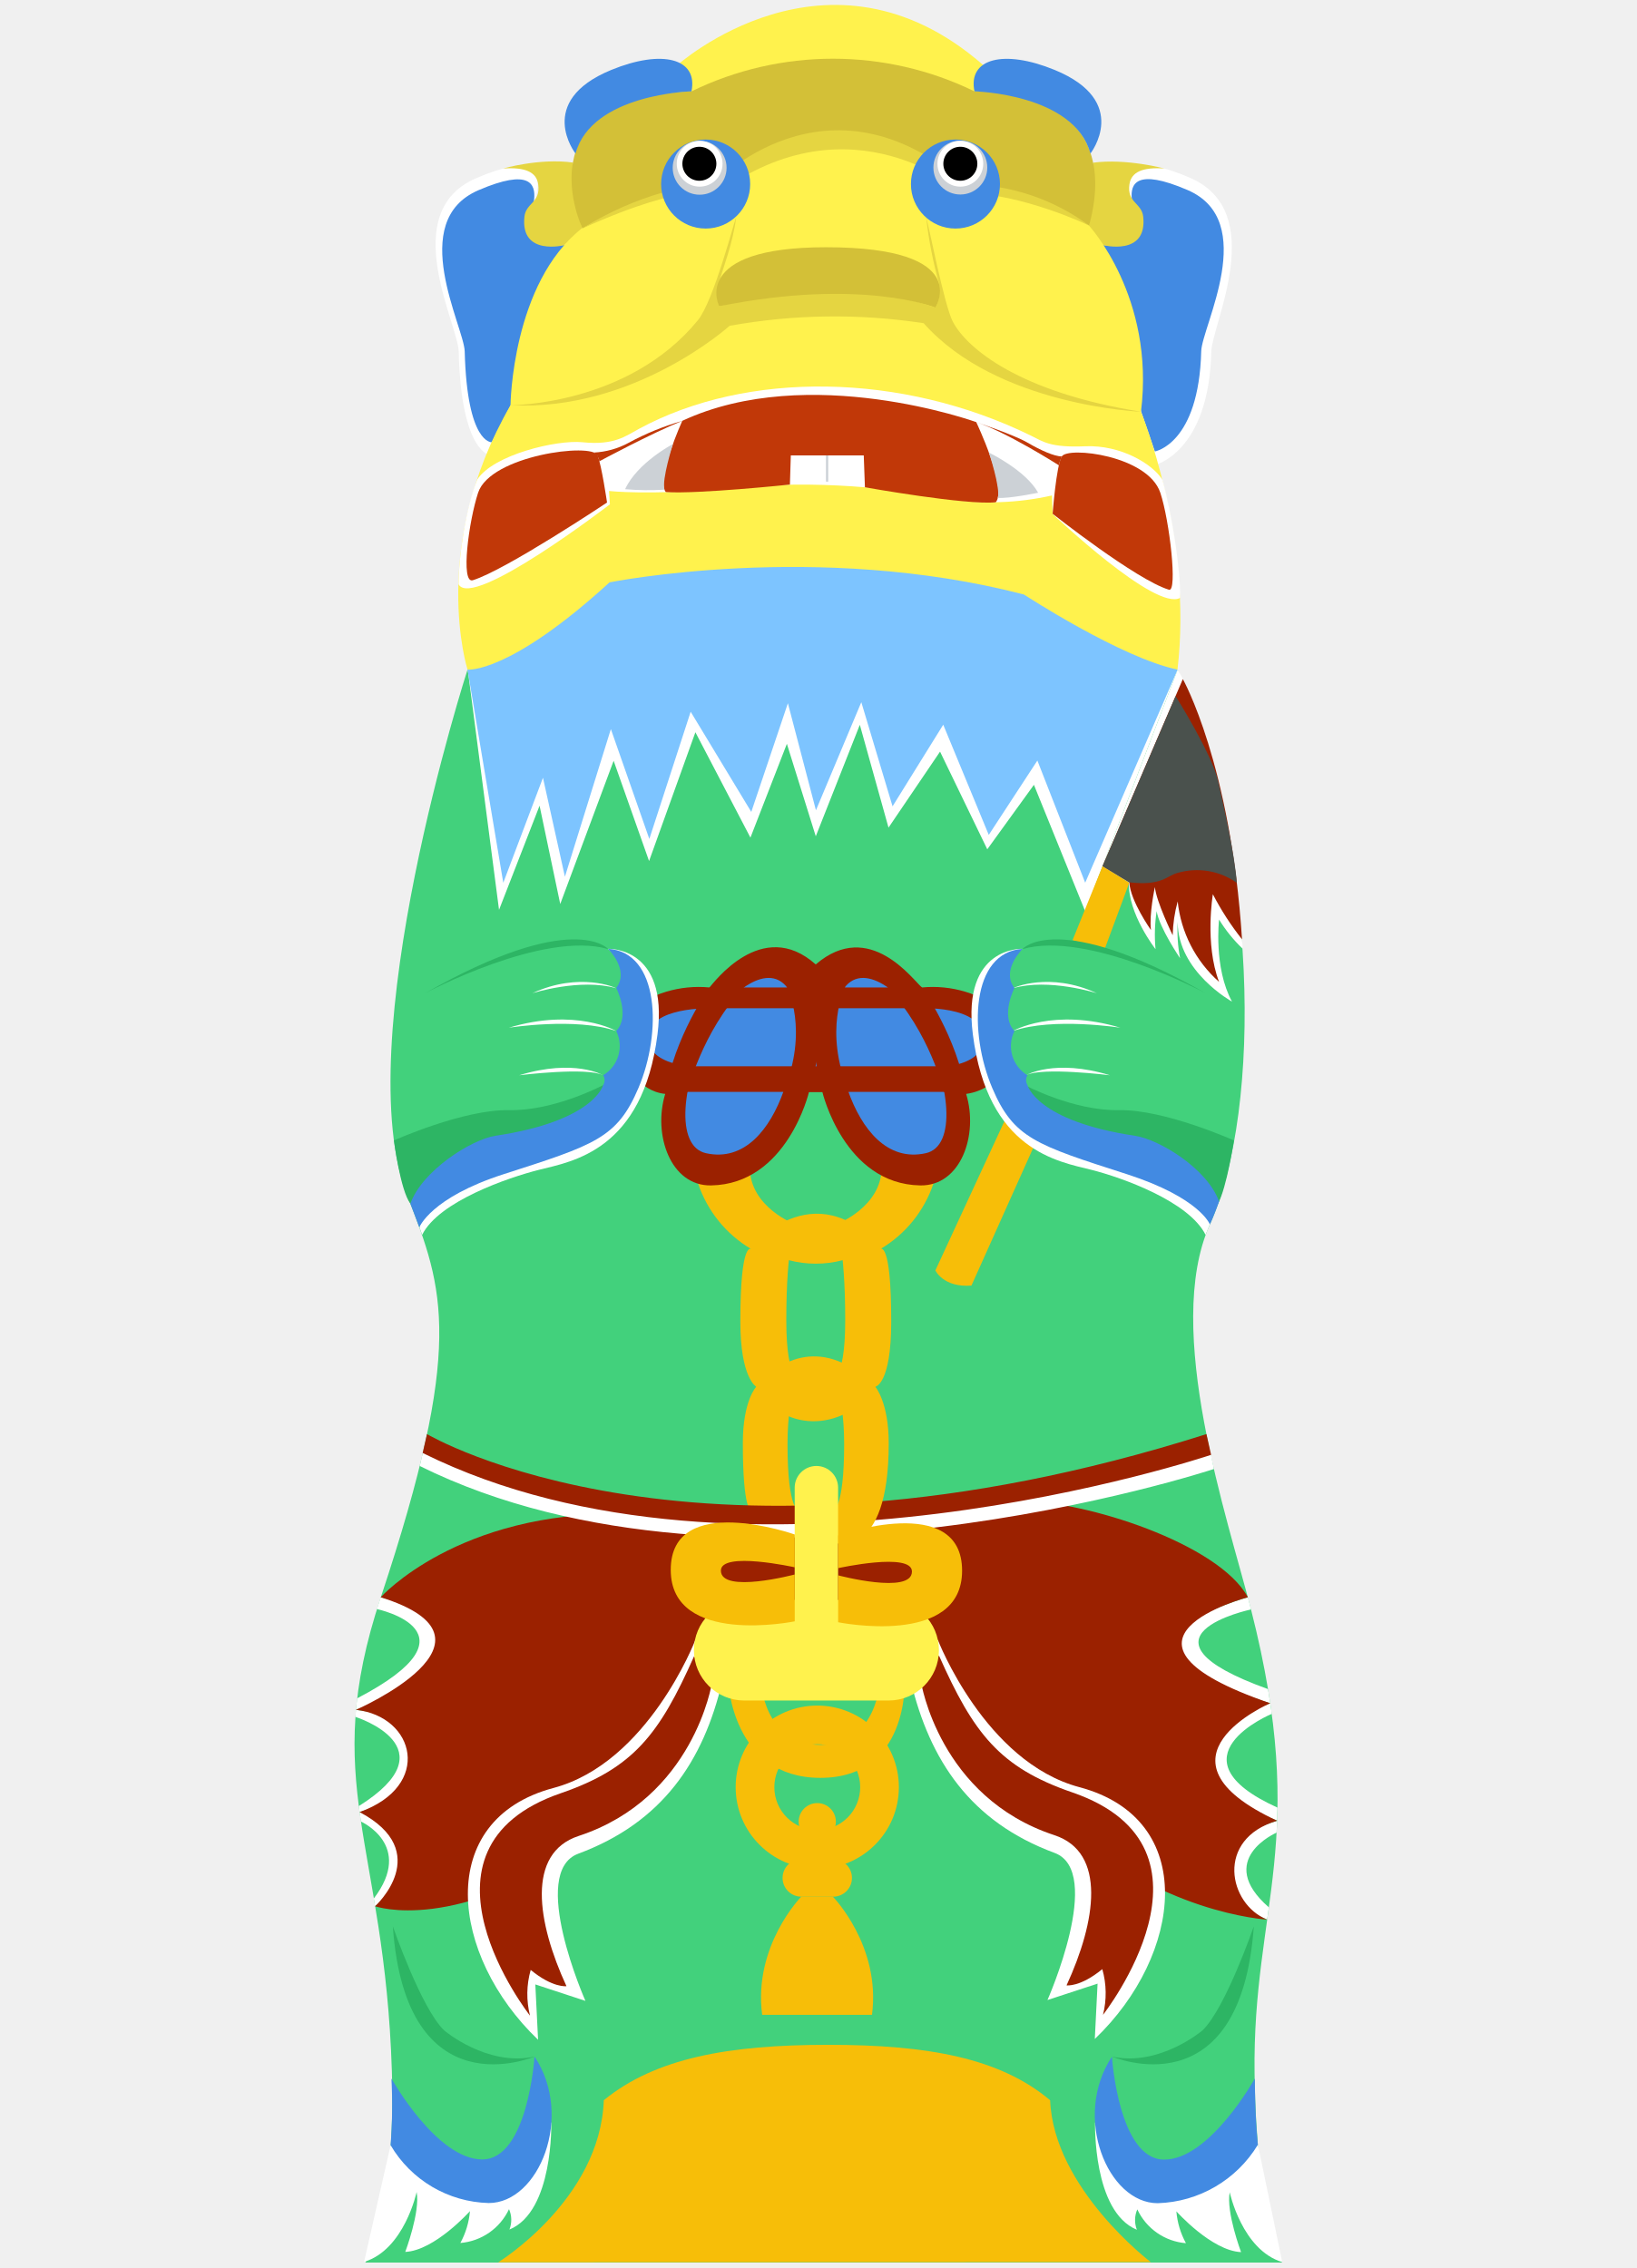
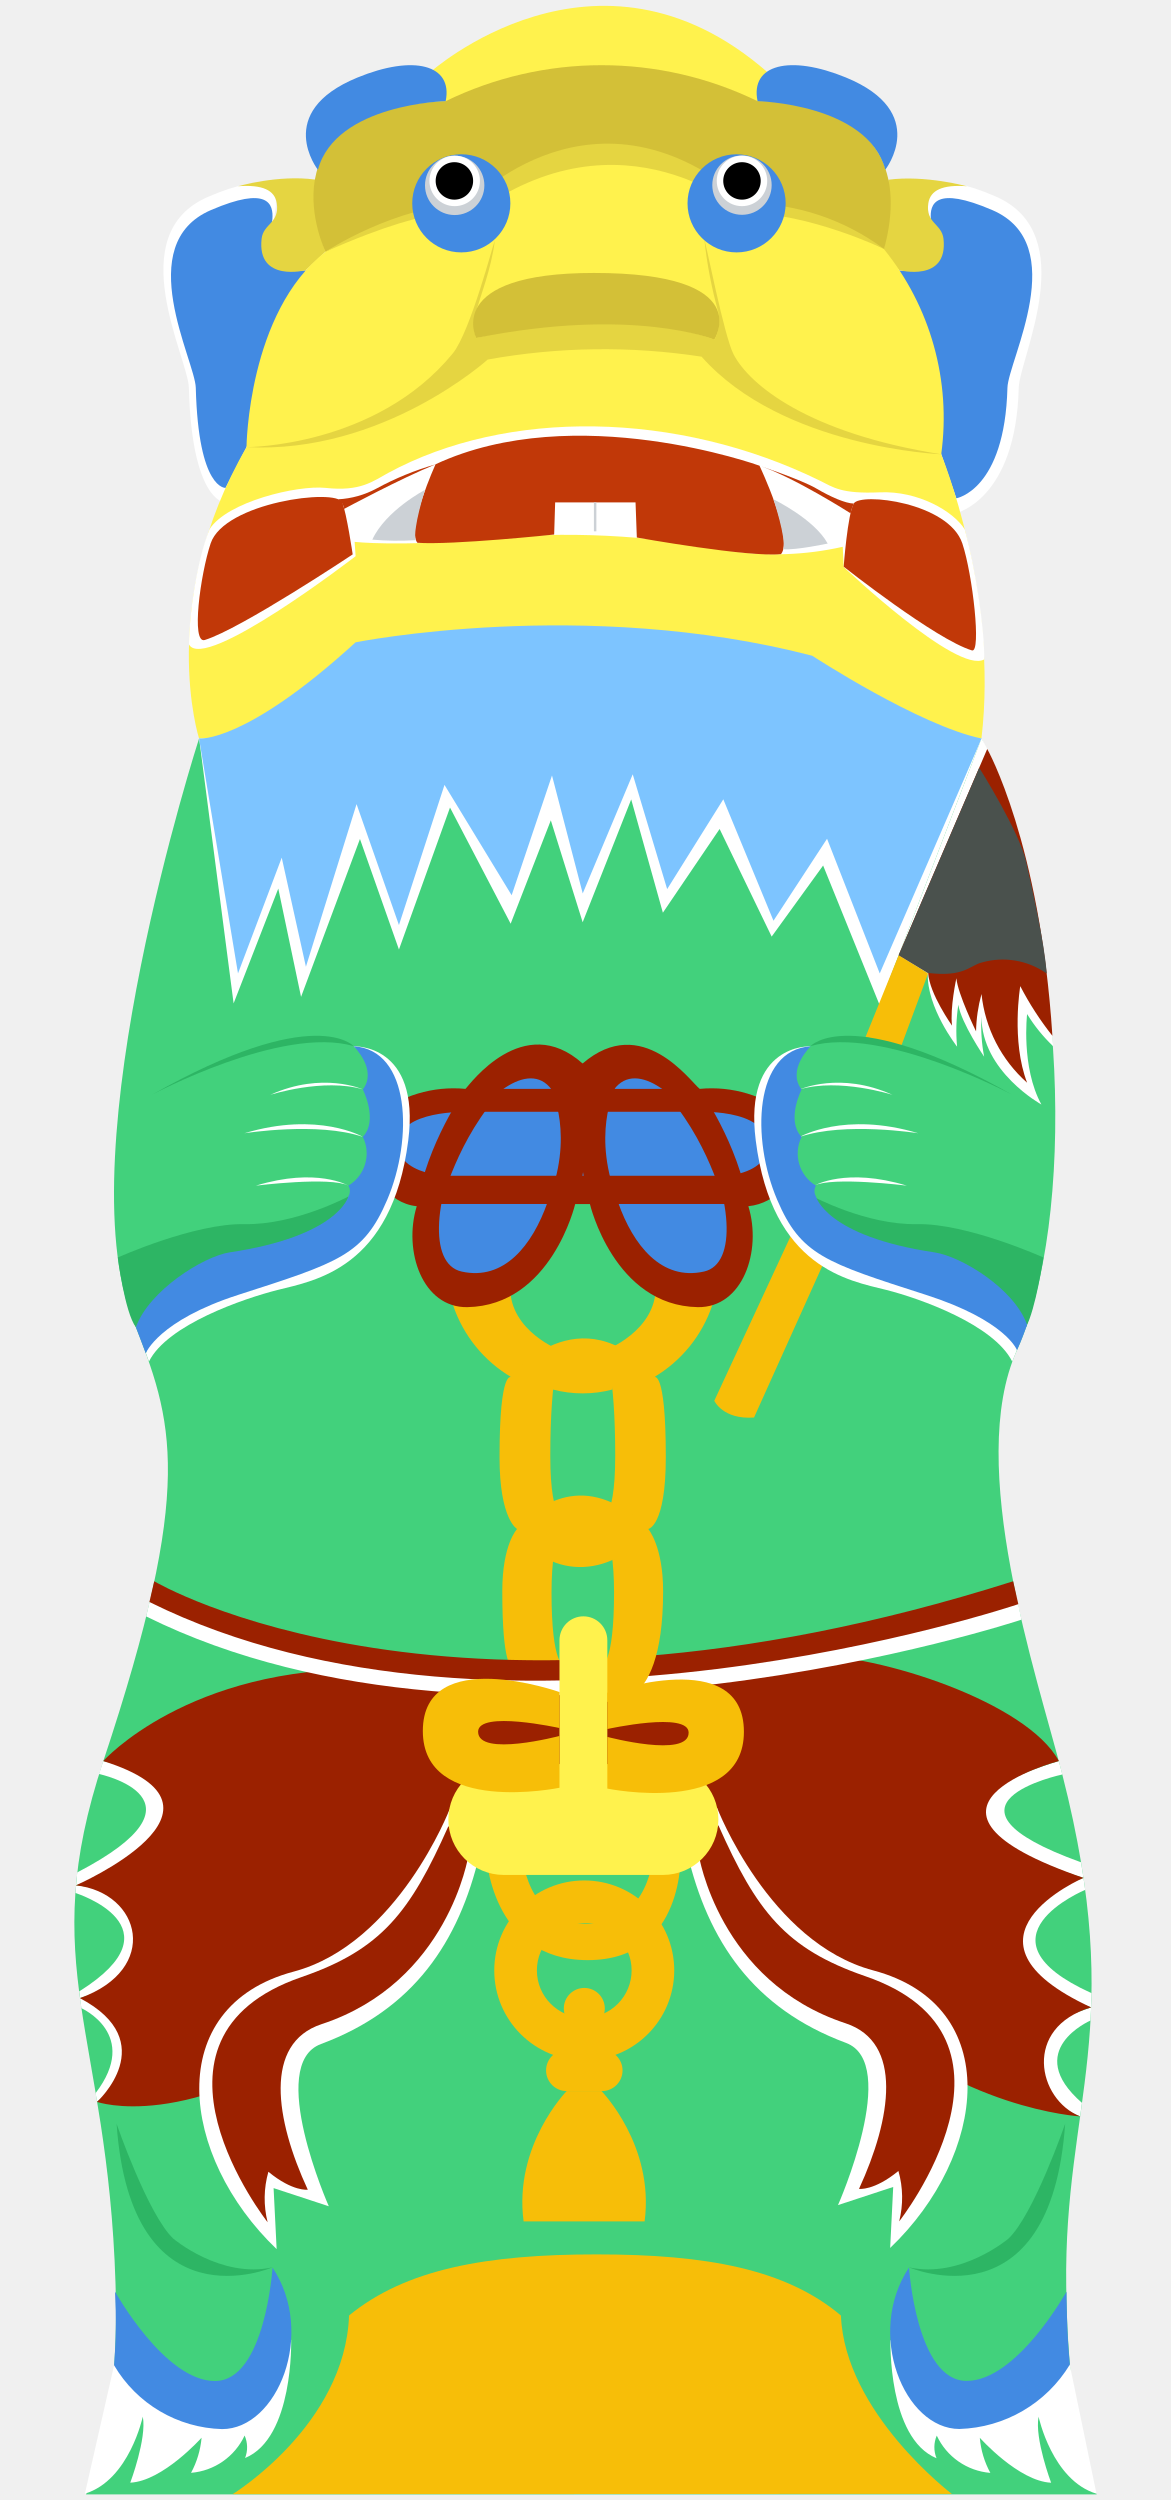
- <svg xmlns="http://www.w3.org/2000/svg" viewBox="0 0 308 427">
+ <svg xmlns="http://www.w3.org/2000/svg" viewBox="0 0 200 427">
  <defs>
    <style>.a{fill:#42d17c;}.b{fill:#fff;}.c{fill:#428ae2;}.d{fill:#e5d541;}.e{fill:#fff24d;}.f{fill:#d3c037;}.g{fill:#ccd1d6;}.h{fill:#7dc4ff;}.i{fill:#c13808;}.j{fill:#f7be08;}.k{fill:#9b2100;}.l{fill:#2db564;}.m{fill:#4a514d;}</style>
  </defs>
-   <path class="a" d="M88,126.07S65.33,196.41,76.68,225.2c6.94,17.61,10.72,28.21-5,75.52-11.65,35,.74,46.1,2.08,89.25.82,26.38-5,36-5,36H241.35s-4.85-8.44-5.21-35.58c-.41-31.44,10.38-44-.66-87.34-4.36-17.06-16.61-52.83-7.76-72.49,10-22.15,9-70.92-6.05-104.45Z" />
-   <path class="b" d="M92.34,85.74s-5.55-.34-6-19.58c-.13-5.11-11.63-26.2,3.3-32.62,10.72-4.61,11.78-1.17,11.54,1.74s-3.23,10.53,6.3,9.58L96.27,78.07Z" />
-   <path class="b" d="M217.22,87.6S227.55,85.4,228,66.16c.14-5.11,10.87-26.29-4.06-32.71-10.72-4.61-11.78-1.17-11.54,1.74s3.23,10.53-6.3,9.58l8.26,34.56Z" />
-   <path class="c" d="M92.56,83.26s-4.64.39-5.09-17.1c-.12-4.64-11-24.51,2.59-30.35,9.74-4.19,10.71-1.06,10.49,1.58S97.62,47,106.28,46.1L96.13,76.29Z" />
-   <path class="c" d="M217.37,85s8.28-1.39,8.73-18.88c.12-4.64,11-24.51-2.59-30.35-9.74-4.19-10.71-1.06-10.49,1.58S216,47,207.29,46.1l7.51,31.42Z" />
-   <path class="d" d="M94.68,31.73s6.91-2,13.14-1.13L109.62,43l-3.34,3.15s-8.39,2.16-7.57-5.36c.28-2.61,3.1-2.65,2.59-6.09C101,32.41,98.87,31.43,94.68,31.73Z" />
-   <path class="d" d="M219.21,31.73s-7.24-1.94-13.46-1.1L204.27,43l3.34,3.15s8.39,2.16,7.57-5.36c-.29-2.61-3.11-2.65-2.59-6.09C212.93,32.41,215,31.43,219.21,31.73Z" />
-   <path class="e" d="M88,126.07s-7.35-23,8.09-49.78c0,0,.25-23,13.49-33.34,0,0-9.73-24.19,17.76-30.57,0,0,28.47-25.66,57.69-.16,0,0,25.81,2.45,19.93,30.24,0,0,12.5,13.48,9.8,35.06,0,0,9.81,23.78,6.87,48.55Z" />
-   <path class="d" d="M96.13,76.29s22.13.06,35.23-16c3-3.65,6.95-19.06,7.19-19.31-.61,5-2.58,9.73-3.19,12.2-.72,2.93-.2,3.71,0,4.49,0,0,22.23-6.37,40.7.25a6.7,6.7,0,0,0,.66-4.66A77.34,77.34,0,0,1,174.34,41c.25.32,3.37,16.47,5,19.55C182,65.64,192,73.9,214.8,77.52c0,0-27.13-1.06-40.94-16.67a111.12,111.12,0,0,0-36.53.49S119.43,77.52,96.13,76.29Z" />
-   <path class="f" d="M135.36,57.66s-5.64-11.11,20.11-11.11c27.95,0,20.59,11.36,20.59,11.36S162.17,52.27,135.36,57.66Z" />
-   <path class="f" d="M109.62,43S98,18.55,130.15,17.2a60.8,60.8,0,0,1,53.27,0S212.17,15.86,205,42.46c0,0-12.72-7.14-23.3-7.81-16.38-11.72-30.36-11.77-47.44,0C123.41,35.16,109.62,43,109.62,43Z" />
-   <path class="d" d="M109.62,43s11.89-7.9,24.64-8.3c0,0,21.33-22.88,47.44,0A39.57,39.57,0,0,1,205,42.46s-12.75-6.13-23.66-6.13c0,0-21-18.68-46.5.29C134.84,36.62,130.22,33.75,109.62,43Z" />
-   <circle class="c" cx="132.82" cy="34.65" r="8.38" />
-   <circle class="c" cx="179.84" cy="34.65" r="8.38" />
-   <circle class="g" cx="131.69" cy="31.59" r="5.07" />
-   <circle class="g" cx="180.76" cy="31.55" r="5.07" />
-   <circle class="b" cx="131.69" cy="30.83" r="4.31" />
-   <circle class="b" cx="180.76" cy="30.83" r="4.31" />
-   <circle cx="131.64" cy="30.83" r="3.2" />
-   <circle cx="180.76" cy="30.83" r="3.2" />
-   <path class="c" d="M183.42,17.2s18.76.43,21.82,11.71c0,0,7.71-9.82-6.74-15.75C188.94,9.24,182.13,11,183.42,17.2Z" />
-   <path class="c" d="M130.15,17.2s-18.76.43-21.82,11.71c0,0-7.71-9.82,6.74-15.75C124.63,9.24,131.44,11,130.15,17.2Z" />
-   <polygon class="b" points="88.04 126.07 93.93 171.3 101.56 151.69 105.45 170.2 115.5 143.23 122.17 162.11 130.89 137.86 141.25 157.7 148.11 140.04 153.55 157.45 161.84 136.46 167.24 155.82 176.94 141.51 185.83 159.9 194.61 147.76 204.27 171.59 221.67 126.07 88.04 126.07" />
-   <path class="h" d="M88,126.07s7.77.9,26.73-16.43c0,0,39.06-7.85,78,2.29,0,0,18.26,11.93,28.93,14.14l-17.4,40.12-9-23-9.15,14-8.57-20.75L168,151.81l-5.88-19.61-8.54,20.35L148.3,132.4l-6.89,20.46L130,134l-7.78,23.95-7.24-20.68-8.65,27.79-4.13-18.63-7.47,19.77Z" />
-   <path class="b" d="M120.33,80.71c20.26-10.95,49.36-10.63,73.72,1.31,2.33,1.14,3.61,2.28,10.22,2s12.65,3.27,14.54,6.33c1.82,6.58,3.41,16.94,3.32,22.21-4.63,2.62-24-15.79-24-15.79L198,93.28a51.87,51.87,0,0,1-19.62.64,143.45,143.45,0,0,0-41.6-2c-14.37,1.39-22.15.52-22.15.52l.17,2.51S88.9,114.87,86.31,110c0-5.26,1.41-14.55,3.5-19.68,3-4.71,15-7.55,19.81-7.06C115.64,83.88,117.74,82.1,120.33,80.71Z" />
-   <path class="i" d="M112.48,85.74c-1-2.46-20.14,0-22.48,7-1.75,5.29-3.37,17.24-1,16.5,6.15-1.89,25.26-14.63,25.26-14.63S113.24,87.61,112.48,85.74Z" />
-   <path class="i" d="M199.85,85.94c1.15-1.93,16.21-.2,18.55,6.83,1.76,5.29,3.27,18.75,1.63,18.26-6.15-1.85-21.9-14.3-21.9-14.3S198.81,87.68,199.85,85.94Z" />
-   <path class="i" d="M125.32,92.64c6,.41,23.36-1.41,23.36-1.41l.17-5.49h13.73l.22,6s19.15,3.42,24.63,2.82c2.21-2.71-3.68-15.09-3.68-15.09s-31.47-11.36-55.33-.24C128.42,79.24,123.41,90.28,125.32,92.64Z" />
-   <path class="g" d="M187.81,93.74c.54-1.88-1.68-8.54-1.68-8.54s7,3.38,9.27,7.57C195.4,92.77,190,93.89,187.81,93.74Z" />
-   <path class="g" d="M125.07,92.19c-.54-1.87,1.59-8.59,1.59-8.59s-6.71,3.51-9,8.5A48.64,48.64,0,0,0,125.07,92.19Z" />
-   <rect class="g" x="155.47" y="85.74" width="0.42" height="4.94" />
-   <path class="i" d="M183.75,79.48s7.15,2.39,9.66,3.86,5,2.56,6.44,2.6a8.24,8.24,0,0,0-.55,1.66S189.61,81.41,183.75,79.48Z" />
-   <path class="i" d="M128.42,79.24a49.94,49.94,0,0,0-10.1,4.13,15.22,15.22,0,0,1-6.51,1.83,2.39,2.39,0,0,1,1,1.65S122.49,81.63,128.42,79.24Z" />
-   <path class="b" d="M234.88,300.72l.6,2.29s-24.26,5.13,3.19,15l.42,2.67S203.4,310.14,234.88,300.72Z" />
-   <path class="b" d="M239.09,320.67l.29,2s-19.8,8.2,1.07,17.65l-.06,2.43S209.69,332.12,239.09,320.67Z" />
-   <path class="b" d="M240.39,342.79l-.11,2.24s-11.75,5.1-1.45,14.07l-.32,2.31S214.31,351.47,240.39,342.79Z" />
-   <path class="b" d="M71.66,300.72l-.72,2.22s20.32,4.29-3.72,16.81L67,321.91S106,309.14,71.66,300.72Z" />
-   <path class="b" d="M67,321.91l-.1,1.33s18.28,5.74.63,16.8l.16,1.12S110.84,328.14,67,321.91Z" />
-   <path class="b" d="M67.68,341.16l.25,1.78s10.08,4.47,2.43,14.49l.24,1.46S88.17,346.38,67.68,341.16Z" />
-   <path class="j" d="M131.41,222.85a22.66,22.66,0,0,0,10,12.32s-2.06-1.8-2.06,13.65c0,10.67,3,12.26,3,12.26s-2.53,2.58-2.53,10.63c0,12.75,1.57,12.75,1.57,12.75h9s-2.16,0-2.16-12.51c0-10.91,2.63-12.5,2.63-12.5S148,260.92,148,248.58c0-14.14,1.72-18.05,1.72-18.05s-8.58-3.2-8.58-10.72Z" />
-   <path class="k" d="M71.66,300.72s14.5-16.26,45.85-15.7c9.73.17,63.37-2.28,74.61-2.4,12-.13,37.34,8,42.76,18.1,0,0-30.62,8,4.21,19.95,0,0-24.09,10.35,1.3,22.12-11.7,3.46-9.16,15.71-1.88,18.62,0,0-20.93-1.19-38.74-18.68-16.12-15.82-26.4-31.33-44.59-31.33-33.3,0-25.86,22.18-43.78,34.87-25.52,18.09-40.8,12.62-40.8,12.62s11.26-10.22-2.92-17.73c13.77-4.92,10.48-18-.69-19.25C67,321.91,97.2,308.73,71.66,300.72Z" />
-   <path class="b" d="M79.83,272.48s52.08,30.46,147.83.09l.83,4S139.48,306,79,276Z" />
-   <path class="k" d="M80.37,270s51,30.37,146.71,0l.88,3.9S140,303.58,79.55,273.55Z" />
-   <path class="j" d="M175.69,222.85a22.66,22.66,0,0,1-10,12.32s2.06-1.8,2.06,13.65c0,11.85-3,12.26-3,12.26s2.53,2.9,2.53,10.63C167.3,294,157,290.45,157,290.45l-.28-6s2.17,0,2.17-12.51c0-10.91-2.64-12.5-2.64-12.5s2.84,1.47,2.84-10.87c0-14.14-1.72-18.05-1.72-18.05s8.58-3.2,8.58-10.72Z" />
-   <path class="j" d="M149.69,230.53a10.94,10.94,0,0,0,7.72,0s1.89,2.1,1.24,6.72a19.87,19.87,0,0,1-10.2,0S147,231.66,149.69,230.53Z" />
-   <path class="j" d="M142.33,261.08c4.3-5.09,12.63-9.78,22.44,0C159.65,269,147.76,270.46,142.33,261.08Z" />
-   <path class="j" d="M141.11,235s12-14.67,24.88.1Z" />
-   <path class="k" d="M189.31,200.93l-.37-10.38a21.24,21.24,0,0,0-15.4-4.64c-1.56-1.19-9.83-13.1-20-4.33-10.13-9.06-19.35,3.66-20,4.33a21.24,21.24,0,0,0-15.4,4.64l-.37,9.4s2.21,5.48,7.44,6c-2.35,7.68,1,17.37,8.64,17.23,14.34-.25,18.42-17.59,18.42-17.59h2.52s4.09,17.34,18.42,17.59c7.66.14,11-9.55,8.64-17.23A10.13,10.13,0,0,0,189.31,200.93Z" />
-   <path class="c" d="M158.51,186.61c-3.55,6,1.23,33.75,15.76,30.5,5.8-1.29,4.76-13.12-1-24.15C170.31,187.36,162.25,180.27,158.51,186.61Z" />
-   <path class="c" d="M148.63,186.61c3.55,6-1.23,33.75-15.76,30.5-5.8-1.29-4.76-13.12,1-24.15C136.82,187.36,144.88,180.27,148.63,186.61Z" />
-   <path class="c" d="M133.9,189.85h38.63s12.55-.85,12.55,5.72-12.78,5.36-12.78,5.36l-38.74.09S122,201.39,122,195.4,133.9,189.85,133.9,189.85Z" />
-   <path class="j" d="M189.64,209.83l-13.58,29.35s1.48,3.26,6.79,2.86L195,214.94Z" />
-   <polygon class="j" points="207.53 163.06 201.88 177.01 207.9 178.75 212.56 166.19 207.53 163.06" />
-   <path class="l" d="M80,187s22.23-11.89,34.49-8.31C114.44,178.64,107.9,171.1,80,187Z" />
-   <path class="l" d="M226.94,187s-22.23-11.89-34.49-8.31C192.45,178.64,199,171.1,226.94,187Z" />
-   <path class="b" d="M100.18,187s9.07-2.9,15.81-.94C116,186,109.13,182.87,100.18,187Z" />
-   <path class="b" d="M95.77,193.49s12.62-2,20.22.62C116,194.11,108.39,189.69,95.77,193.49Z" />
-   <path class="b" d="M97.73,202.44s12.75-1.59,15.81,0C113.54,202.44,108.15,199.25,97.73,202.44Z" />
-   <path class="b" d="M206.46,187s-9.07-2.9-15.81-.94C190.65,186,197.52,182.87,206.46,187Z" />
-   <path class="b" d="M210.88,193.49s-12.63-2-20.23.62C190.65,194.11,198.25,189.69,210.88,193.49Z" />
-   <path class="b" d="M208.92,202.44s-12.75-1.59-15.82,0C193.1,202.44,198.5,199.25,208.92,202.44Z" />
-   <path class="l" d="M74.15,214.71s1.19,9.39,3.09,11.9c0,0,4.67-10.07,20-13.34s16.34-9,16.34-9-9.15,4.9-17.77,4.74S74.15,214.71,74.15,214.71Z" />
-   <path class="l" d="M232.25,214.71s-1.34,8.91-3,11.9c0,0-4.77-10.07-20.06-13.34s-16.34-9-16.34-9,9.15,4.9,17.77,4.74S232.25,214.71,232.25,214.71Z" />
-   <path class="b" d="M114.44,178.64s11.42-.52,9.32,16.08c-2.78,21.9-16,23.94-22.3,25.52-5.75,1.45-18.89,5.94-22,12.25l-.51-1.42c-.14-.36,3.64-7.94,3.64-7.94l20.56-7,7.73-5.27,5.14-6.05,3.07-5.6V192l-.74-6v-4Z" />
-   <path class="b" d="M192.43,178.64s-11.42-.52-9.32,16.08c2.78,21.9,16,23.94,22.3,25.52,5.75,1.45,18.37,5.94,21.51,12.25,0,0,.7-1.71.84-2.07s-3.45-7.29-3.45-7.29l-20.56-7L196,210.9l-5.14-6.05-3.07-5.6V192l.74-6v-4Z" />
-   <path class="c" d="M77.24,226.61l1.69,4.46s2.12-5.58,15.86-10c17.16-5.52,21.36-6.78,25.38-16.23,4.43-10.42,4-25.58-5.73-26.21,0,0,4.13,4,1.55,7.37,0,0,2.7,5.28,0,8.1a6.41,6.41,0,0,1-2.45,8.33,1.81,1.81,0,0,1,0,1.84s-1.63,6.78-20.27,9.56C88.74,214.52,79.46,220.38,77.24,226.61Z" />
-   <path class="c" d="M229.46,226.21s-1.05,2.92-1.73,4.32c0,0-1.85-5-15.58-9.45-17.17-5.52-21.36-6.78-25.38-16.23-4.44-10.42-4.05-25.58,5.72-26.21,0,0-4.13,4-1.55,7.37,0,0-2.7,5.28,0,8.1a6.41,6.41,0,0,0,2.45,8.33,1.81,1.81,0,0,0,0,1.84s1.63,6.78,20.27,9.56C218.19,214.52,227.24,220,229.46,226.21Z" />
-   <path class="b" d="M207.53,163.06l14.14-37s9.77,15.4,12.24,52.57a27.25,27.25,0,0,1-4.45-5.5s-1.06,9.07,2.44,15.45c0,0-10.23-5.64-10.23-15a27.88,27.88,0,0,0,.45,6.83s-3.92-5.76-4.41-8.87a29.31,29.31,0,0,0-.21,7.16s-5.24-6.69-5-12.57Z" />
-   <path class="k" d="M207.53,163.06l15.11-35.21s9,15.92,11.14,49a52.46,52.46,0,0,1-5.49-8.49s-1.58,9.33,1.17,16.5a23.5,23.5,0,0,1-7.79-15.15,25.94,25.94,0,0,0-.94,6.37s-3.11-6.37-3.35-9.07c0,0-1.12,5.09-.74,8.09,0,0-3.88-5.45-4.08-9Z" />
-   <rect class="k" x="133.56" y="185.91" width="39.89" height="3.91" />
-   <rect class="k" x="127.6" y="200.75" width="51.41" height="4.82" />
-   <path class="k" d="M133.56,185.91s-6.7,9.3-8.33,20l4.17-.36s2.71-11.3,10.63-19.65Z" />
-   <path class="k" d="M173.5,185.91s6.7,9.3,8.34,20l-4.17-.36S175,194.26,167,185.91Z" />
-   <path class="k" d="M148.15,185.91s4.18,8-.71,19.65h4.85s3.51-9,1.26-24Z" />
-   <path class="k" d="M159.07,185.91s-4.18,8,.71,19.65h-4.85s-3.51-9-1.26-24Z" />
-   <path class="l" d="M73.94,362.67s5.36,15.53,9.69,19.62c0,0,8.09,6.86,17,4.9C100.58,387.19,76.4,397.65,73.94,362.67Z" />
-   <path class="l" d="M236,362.67s-5.36,15.53-9.69,19.62c0,0-8.09,6.86-17,4.9C209.32,387.19,233.5,397.65,236,362.67Z" />
-   <path class="m" d="M207.53,163.06l13.75-32s6.87,10.94,8,16,3.1,13.63,3.52,19.15a13,13,0,0,0-11.14-1.87c-2,.51-3,2.51-9.11,1.77Z" />
-   <path class="b" d="M206.12,399.61s-.47,16.76,7.87,20.19a5,5,0,0,1,.08-3.84,11.07,11.07,0,0,0,9.15,6.37,15.25,15.25,0,0,1-1.8-6s6.62,7.43,12.18,7.68c0,0-2.85-7.57-2.14-11.28,0,0,2.31,10.87,9.89,13.16l-4.59-22.13-17.87,5.95Z" />
-   <path class="b" d="M103.76,399.57s.47,16.76-7.87,20.19a5,5,0,0,0-.08-3.84,11.11,11.11,0,0,1-9.16,6.37,15.36,15.36,0,0,0,1.81-6s-6.63,7.43-12.18,7.68c0,0,2.85-7.57,2.14-11.28,0,0-2.31,10.87-9.89,13.16l5-22L91,409.71Z" />
-   <path class="c" d="M73.68,391.33a97.55,97.55,0,0,1-.16,12.55A22.08,22.08,0,0,0,92,414.77c9.41,0,16.1-16.3,8.61-27.58,0,0-1.25,19.37-9.84,19.37S73.68,391.33,73.68,391.33Z" />
-   <path class="c" d="M236.19,391.33s0,6.9.57,12.47a22.83,22.83,0,0,1-18.86,11c-9.41,0-16.1-16.3-8.61-27.58,0,0,1.25,19.37,9.84,19.37S236.19,391.33,236.19,391.33Z" />
-   <path class="b" d="M176.52,308.73s8.86,23,26.64,27.74c22.57,6,19.46,31.59,2.91,47.41l.52-10.42-9.43,3.09s10.72-24.22,1.34-27.7C182.68,343,175,331.46,171.41,316.41Z" />
-   <path class="b" d="M130.83,308.88s-8.86,23-26.64,27.74c-22.57,6-19.46,31.6-2.91,47.41l-.52-10.42,9.43,3.1S99.47,352.48,108.84,349c15.82-5.88,23.56-17.39,27.1-32.44Z" />
-   <path class="k" d="M173.37,316.7s3.38,21.67,25.09,28.81c9.87,3.25,7.84,16.23,2.29,28.28,0,0,2.56.37,6.73-3.06a16.6,16.6,0,0,1,.13,8.61s24.68-31.4-5.8-41.89c-13.65-4.69-18.55-11.07-25.08-25.77Z" />
-   <path class="k" d="M134,316.85s-3.38,21.67-25.09,28.81c-9.87,3.25-7.84,16.23-2.29,28.28,0,0-2.56.37-6.73-3.06a16.6,16.6,0,0,0-.13,8.61s-24.68-31.4,5.8-41.88c13.65-4.7,18.55-11.08,25.08-25.78Z" />
-   <path class="j" d="M93.77,425.93s19.2-11.79,19.88-30.52c9.7-7.93,23.44-10.43,42.25-10.43s32.34,2.5,41.76,10.44c.66,16.6,18.94,30.47,18.94,30.47Z" />
-   <rect class="e" x="149.58" y="276" width="8.17" height="32.73" rx="4.09" />
-   <path class="j" d="M143.2,316.41s.47,12.1,11.22,12.1,11.22-12.1,11.22-12.1h4.65s.84,18.31-15.87,18.31-17.37-18.31-17.37-18.31Z" />
-   <rect class="e" x="130.61" y="301.22" width="46.12" height="18.94" rx="9.47" />
-   <path class="j" d="M157.76,289.06s23.33-8.22,23.33,6.66c0,14.48-23.33,9.7-23.33,9.7v-8.83s13.89,3.68,13.89-.72c0-3.7-13.89-.63-13.89-.63Z" />
-   <path class="j" d="M149.59,288.9s-23.34-8.22-23.34,6.66c0,14.48,23.34,9.69,23.34,9.69v-8.82s-13.9,3.68-13.9-.73c0-3.7,13.9-.62,13.9-.62Z" />
-   <path class="j" d="M153.83,321.11a15.36,15.36,0,1,0,15.36,15.36A15.37,15.37,0,0,0,153.83,321.11Zm0,23.44a8.08,8.08,0,1,1,8.08-8.08A8.07,8.07,0,0,1,153.83,344.55Z" />
-   <circle class="j" cx="153.83" cy="342.97" r="3.5" />
-   <rect class="j" x="147.3" y="350.03" width="13.06" height="7.06" rx="3.53" />
-   <path class="j" d="M156.76,357.08h-5.94s-9.08,9.27-7.36,22.26h20.67C165.84,366.35,156.76,357.08,156.76,357.08Z" />
+   <path class="a" d="M34,126.14S11.3,196.48,22.65,225.28c7,17.6,10.73,28.2-5,75.51-11.65,35,.74,46.1,2.08,89.25.82,26.38-5.05,36-5.05,36H187.32s-4.85-8.44-5.21-35.58c-.41-31.43,10.39-44-.66-87.34-4.36-17.06-16.61-52.83-7.76-72.49,10-22.15,9-70.92-6.05-104.45Z" />
+   <path class="b" d="M38.31,85.81s-5.55-.33-6.05-19.58c-.13-5.11-11.63-26.2,3.3-32.62C46.28,29,47.34,32.44,47.1,35.35s-3.23,10.53,6.3,9.58L42.24,78.14Z" />
+   <path class="b" d="M163.2,87.67S173.52,85.48,174,66.23c.14-5.11,10.87-26.29-4-32.7-10.73-4.62-11.79-1.18-11.55,1.73s3.23,10.53-6.3,9.58l8.26,34.56Z" />
+   <path class="c" d="M38.53,83.33s-4.64.4-5.09-17.1c-.12-4.64-11-24.51,2.59-30.35,9.74-4.19,10.71-1.06,10.49,1.58S43.59,47,52.25,46.17L42.11,76.37Z" />
+   <path class="c" d="M163.34,85.11s8.28-1.38,8.73-18.88c.12-4.64,11-24.51-2.59-30.35-9.74-4.19-10.71-1.06-10.49,1.58s2.93,9.58-5.72,8.71l7.5,31.42Z" />
+   <path class="d" d="M40.65,31.81s6.91-2,13.14-1.14L55.59,43l-3.34,3.15s-8.39,2.16-7.57-5.36c.29-2.61,3.11-2.65,2.59-6.08C46.93,32.48,44.84,31.5,40.65,31.81Z" />
+   <path class="d" d="M165.18,31.81s-7.24-1.95-13.46-1.11L150.24,43l3.34,3.15s8.39,2.16,7.57-5.36c-.29-2.61-3.11-2.65-2.59-6.08C158.9,32.48,161,31.5,165.18,31.81Z" />
+   <path class="e" d="M34,126.14s-7.35-23,8.1-49.77c0,0,.24-23.05,13.48-33.35,0,0-9.73-24.19,17.76-30.57,0,0,28.47-25.66,57.69-.16,0,0,25.81,2.45,19.93,30.24a45.78,45.78,0,0,1,9.8,35.06s9.81,23.78,6.87,48.55Z" />
+   <path class="d" d="M42.11,76.37s22.12,0,35.22-16c3-3.65,7-19.06,7.19-19.31-.61,5-2.58,9.73-3.19,12.2-.72,2.93-.19,3.71,0,4.49,0,0,22.23-6.37,40.71.25a6.72,6.72,0,0,0,.65-4.66A77.34,77.34,0,0,1,120.31,41c.25.32,3.37,16.47,5,19.55C128,65.71,138,74,160.77,77.59c0,0-27.13-1.06-40.94-16.67a111.11,111.11,0,0,0-36.53.49S65.4,77.59,42.11,76.37Z" />
+   <path class="f" d="M81.33,57.73S75.7,46.62,101.44,46.62C129.39,46.62,122,58,122,58S108.14,52.34,81.33,57.73Z" />
+   <path class="f" d="M55.59,43S43.94,18.62,76.12,17.28a60.79,60.79,0,0,1,53.27,0S158.14,15.93,151,42.53c0,0-12.72-7.14-23.3-7.8C111.29,23,97.31,23,80.23,34.73,69.38,35.24,55.59,43,55.59,43Z" />
+   <path class="d" d="M55.59,43s11.89-7.9,24.64-8.29c0,0,21.33-22.89,47.44,0a39.51,39.51,0,0,1,23.3,7.8s-12.75-6.13-23.66-6.13c0,0-21-18.67-46.5.29C80.81,36.69,76.19,33.83,55.59,43Z" />
+   <circle class="c" cx="78.79" cy="34.73" r="8.38" />
+   <circle class="c" cx="125.81" cy="34.73" r="8.38" />
+   <circle class="g" cx="77.66" cy="31.66" r="5.07" />
+   <circle class="g" cx="126.73" cy="31.62" r="5.07" />
+   <circle class="b" cx="77.66" cy="30.9" r="4.31" />
+   <circle class="b" cx="126.73" cy="30.9" r="4.31" />
+   <circle cx="77.61" cy="30.9" r="3.2" />
+   <circle cx="126.73" cy="30.9" r="3.2" />
+   <path class="c" d="M129.39,17.28s18.76.42,21.82,11.7c0,0,7.71-9.82-6.74-15.75C134.91,9.31,128.1,11,129.39,17.28Z" />
+   <path class="c" d="M76.12,17.28S57.36,17.7,54.3,29c0,0-7.71-9.82,6.74-15.75C70.6,9.31,77.41,11,76.12,17.28Z" />
+   <polygon class="b" points="34.01 126.14 39.9 171.38 47.53 151.77 51.42 170.27 61.48 143.3 68.14 162.18 76.86 137.93 87.22 157.77 94.08 140.11 99.52 157.52 107.81 136.54 113.22 155.89 122.91 141.59 131.8 159.97 140.59 147.83 150.24 171.66 167.64 126.14 34.01 126.14" />
+   <path class="h" d="M34,126.14s7.77.9,26.73-16.43c0,0,39.07-7.84,78,2.29,0,0,18.26,11.93,28.93,14.14l-17.4,40.12-9-23-9.15,14-8.57-20.74-9.59,15.34-5.88-19.61-8.54,20.35-5.25-20.15-6.89,20.46L75.92,134.06,68.14,158,60.9,137.34l-8.65,27.78-4.13-18.63-7.47,19.77Z" />
+   <path class="b" d="M66.3,80.78c20.27-11,49.36-10.63,73.72,1.31,2.33,1.14,3.61,2.29,10.22,2s12.65,3.27,14.54,6.33c1.82,6.58,3.41,16.94,3.32,22.21-4.63,2.62-24-15.79-24-15.79l-.16-3.45a51.87,51.87,0,0,1-19.62.64,143.45,143.45,0,0,0-41.6-2c-14.37,1.4-22.15.52-22.15.52L60.74,95s-25.87,19.94-28.46,15.07c0-5.26,1.41-14.55,3.51-19.68,3-4.71,15-7.55,19.8-7.06C61.61,84,63.72,82.17,66.3,80.78Z" />
+   <path class="i" d="M58.45,85.81c-1-2.46-20.14,0-22.47,7-1.76,5.29-3.38,17.24-1,16.5,6.15-1.89,25.26-14.62,25.26-14.62S59.21,87.69,58.45,85.81Z" />
+   <path class="i" d="M145.82,86c1.15-1.93,16.21-.2,18.55,6.83,1.76,5.29,3.27,18.75,1.64,18.26-6.16-1.85-21.91-14.3-21.91-14.3S144.78,87.75,145.82,86Z" />
+   <path class="i" d="M71.29,92.71c6,.41,23.36-1.41,23.36-1.41l.17-5.49h13.73l.22,6s19.15,3.43,24.63,2.83c2.21-2.72-3.68-15.1-3.68-15.1s-31.47-11.36-55.33-.24C74.39,79.31,69.38,90.35,71.29,92.71Z" />
+   <path class="g" d="M133.78,93.81c.55-1.87-1.68-8.53-1.68-8.53s7,3.38,9.27,7.56C141.37,92.84,135.93,94,133.78,93.81Z" />
+   <path class="g" d="M71,92.26c-.54-1.87,1.59-8.59,1.59-8.59s-6.71,3.51-9,8.5A48.64,48.64,0,0,0,71,92.26Z" />
+   <rect class="g" x="101.44" y="85.81" width="0.42" height="4.94" />
+   <path class="i" d="M129.72,79.55s7.15,2.39,9.66,3.86,5,2.56,6.44,2.6a8.52,8.52,0,0,0-.55,1.66S135.58,81.48,129.72,79.55Z" />
+   <path class="i" d="M74.39,79.31a49.68,49.68,0,0,0-10.1,4.14,15.52,15.52,0,0,1-6.51,1.83,2.39,2.39,0,0,1,1,1.64S68.46,81.7,74.39,79.31Z" />
+   <path class="b" d="M180.85,300.79l.6,2.29s-24.26,5.13,3.19,15l.42,2.67S149.37,310.21,180.85,300.79Z" />
+   <path class="b" d="M185.06,320.74l.29,2.05s-19.8,8.2,1.08,17.64l-.07,2.43S155.66,332.19,185.06,320.74Z" />
+   <path class="b" d="M186.36,342.86l-.11,2.25s-11.75,5.09-1.45,14.06l-.32,2.31S160.28,351.55,186.36,342.86Z" />
+   <path class="b" d="M17.63,300.79,16.91,303s20.32,4.3-3.72,16.81L13,322S52,309.21,17.63,300.79Z" />
+   <path class="b" d="M13,322l-.1,1.33s18.28,5.74.63,16.8l.16,1.13S56.81,328.21,13,322Z" />
+   <path class="b" d="M13.65,341.24,13.9,343S24,347.48,16.33,357.5l.24,1.46S34.14,346.45,13.65,341.24Z" />
+   <path class="j" d="M77.38,222.92a22.67,22.67,0,0,0,10,12.33s-2.06-1.81-2.06,13.64c0,10.67,3,12.26,3,12.26s-2.53,2.58-2.53,10.63c0,12.75,1.57,12.75,1.57,12.75h9s-2.16,0-2.16-12.51c0-10.91,2.63-12.5,2.63-12.5s-2.84,1.47-2.84-10.87c0-14.14,1.72-18,1.72-18s-8.58-3.21-8.58-10.73Z" />
+   <path class="k" d="M17.63,300.79s14.5-16.26,45.85-15.7c9.73.17,63.37-2.28,74.61-2.4,12-.13,37.34,8,42.76,18.1,0,0-30.62,8,4.21,19.95,0,0-24.09,10.36,1.3,22.12-11.7,3.46-9.16,15.71-1.88,18.62,0,0-20.93-1.19-38.74-18.68-16.12-15.82-26.4-31.32-44.58-31.32-33.31,0-25.87,22.17-43.79,34.86C31.85,364.43,16.57,359,16.57,359s11.26-10.22-2.92-17.72c13.77-4.93,10.48-18-.69-19.26C13,322,43.17,308.8,17.63,300.79Z" />
+   <path class="b" d="M25.8,272.55s52.08,30.47,147.83.09l.84,4s-89,29.47-149.51-.56Z" />
+   <path class="k" d="M26.34,270.08s51,30.37,146.71,0l.88,3.91S86,303.65,25.52,273.62Z" />
+   <path class="j" d="M121.66,222.92a22.67,22.67,0,0,1-10,12.33s2.06-1.81,2.06,13.64c0,11.86-3,12.26-3,12.26s2.54,2.91,2.54,10.63c0,22.34-10.27,18.74-10.27,18.74l-.28-6s2.17,0,2.17-12.51c0-10.91-2.64-12.5-2.64-12.5s2.84,1.47,2.84-10.87c0-14.14-1.72-18-1.72-18S112,227.4,112,219.88Z" />
+   <path class="j" d="M95.66,230.61a11,11,0,0,0,7.72,0s1.89,2.1,1.24,6.72a20,20,0,0,1-10.2,0S92.94,231.73,95.66,230.61Z" />
+   <path class="j" d="M88.3,261.15c4.31-5.09,12.63-9.78,22.44,0C105.62,269.08,93.73,270.53,88.3,261.15Z" />
+   <path class="j" d="M87.08,235.09s12-14.67,24.88.1Z" />
+   <path class="k" d="M135.28,201l-.37-10.38a21.24,21.24,0,0,0-15.4-4.64c-1.56-1.19-9.83-13.1-20-4.33-10.13-9.06-19.35,3.66-20,4.33a21.24,21.24,0,0,0-15.4,4.64l-.37,9.4s2.21,5.48,7.44,6c-2.35,7.68,1,17.37,8.64,17.24,14.34-.26,18.42-17.6,18.42-17.6h2.52s4.09,17.34,18.42,17.6c7.66.13,11-9.56,8.64-17.24C132.89,205.52,135.28,201,135.28,201Z" />
+   <path class="c" d="M104.48,186.68c-3.55,6,1.23,33.75,15.76,30.5,5.8-1.29,4.76-13.12-1-24.15C116.28,187.43,108.22,180.34,104.48,186.68Z" />
+   <path class="c" d="M94.6,186.68c3.55,6-1.23,33.75-15.76,30.5-5.8-1.29-4.76-13.12,1-24.15C82.79,187.43,90.85,180.34,94.6,186.68Z" />
+   <path class="c" d="M79.87,189.92H118.5s12.55-.84,12.55,5.73S118.27,201,118.27,201l-38.74.09S68,201.46,68,195.47,79.87,189.92,79.87,189.92Z" />
+   <path class="j" d="M135.61,209.91,122,239.25s1.48,3.26,6.79,2.86L141,215Z" />
+   <polygon class="j" points="153.5 163.13 147.85 177.08 153.87 178.82 158.53 166.26 153.5 163.13" />
+   <path class="l" d="M25.92,187s22.23-11.9,34.49-8.32C60.41,178.71,53.87,171.17,25.92,187Z" />
+   <path class="l" d="M172.91,187s-22.23-11.9-34.49-8.32C138.42,178.71,145,171.17,172.91,187Z" />
+   <path class="b" d="M46.15,187s9.07-2.91,15.82-.94C62,186.09,55.1,182.94,46.15,187Z" />
+   <path class="b" d="M41.74,193.56s12.62-2,20.23.62C62,194.18,54.36,189.76,41.74,193.56Z" />
+   <path class="b" d="M43.7,202.51s12.75-1.59,15.81,0C59.51,202.51,54.12,199.33,43.7,202.51Z" />
+   <path class="b" d="M152.44,187s-9.08-2.91-15.82-.94C136.62,186.09,143.49,182.94,152.44,187Z" />
+   <path class="b" d="M156.85,193.56s-12.63-2-20.23.62C136.62,194.18,144.22,189.76,156.85,193.56Z" />
+   <path class="b" d="M154.89,202.51s-12.75-1.59-15.82,0C139.07,202.51,144.47,199.33,154.89,202.51Z" />
+   <path class="l" d="M20.12,214.78s1.19,9.39,3.09,11.91c0,0,4.67-10.08,20-13.35s16.34-9,16.34-9-9.15,4.91-17.77,4.74S20.12,214.78,20.12,214.78Z" />
+   <path class="l" d="M178.22,214.78s-1.34,8.91-3,11.91c0,0-4.77-10.08-20.06-13.35s-16.34-9-16.34-9,9.15,4.91,17.77,4.74S178.22,214.78,178.22,214.78Z" />
+   <path class="b" d="M60.41,178.71s11.42-.51,9.32,16.08c-2.78,21.9-16,23.94-22.29,25.53-5.76,1.45-18.9,5.94-22,12.24l-.51-1.42c-.14-.36,3.64-7.94,3.64-7.94l20.56-7L56.82,211,62,204.92,65,199.33V192l-.74-6v-4Z" />
+   <path class="b" d="M138.4,178.71s-11.42-.51-9.32,16.08c2.78,21.9,16,23.94,22.3,25.53,5.75,1.45,18.37,5.94,21.51,12.24,0,0,.7-1.71.84-2.07s-3.45-7.29-3.45-7.29l-20.56-7L142,211l-5.14-6.05-3.07-5.59V192l.74-6v-4Z" />
+   <path class="c" d="M23.21,226.69l1.69,4.45s2.12-5.58,15.86-10c17.16-5.52,21.36-6.78,25.38-16.23,4.43-10.41,4-25.58-5.73-26.21,0,0,4.13,4,1.56,7.38,0,0,2.69,5.27,0,8.09a6.42,6.42,0,0,1-2.46,8.33,1.81,1.81,0,0,1,0,1.84s-1.63,6.79-20.27,9.56C34.71,214.59,25.43,220.45,23.21,226.69Z" />
+   <path class="c" d="M175.43,226.28s-1.05,2.92-1.73,4.33c0,0-1.84-5.05-15.58-9.46-17.17-5.52-21.36-6.78-25.38-16.23-4.44-10.41-4-25.58,5.72-26.21,0,0-4.13,4-1.55,7.38,0,0-2.7,5.27,0,8.09a6.41,6.41,0,0,0,2.45,8.33,1.84,1.84,0,0,0,0,1.84s1.64,6.79,20.27,9.56C164.16,214.59,173.21,220.05,175.43,226.28Z" />
+   <path class="b" d="M153.5,163.13l14.14-37s9.77,15.4,12.24,52.57a27.25,27.25,0,0,1-4.45-5.5s-1.06,9.08,2.44,15.45c0,0-10.23-5.64-10.23-15a27.88,27.88,0,0,0,.45,6.83s-3.92-5.76-4.41-8.87a29.31,29.31,0,0,0-.21,7.16s-5.24-6.69-5-12.57Z" />
+   <path class="k" d="M153.5,163.13l15.12-35.21s9,15.93,11.13,49a52.46,52.46,0,0,1-5.49-8.49s-1.58,9.34,1.17,16.5a23.5,23.5,0,0,1-7.79-15.15,25.69,25.69,0,0,0-.93,6.38s-3.12-6.38-3.36-9.08c0,0-1.12,5.1-.74,8.1,0,0-3.88-5.46-4.08-9Z" />
+   <rect class="k" x="79.53" y="185.98" width="39.89" height="3.91" />
+   <rect class="k" x="73.57" y="200.82" width="51.41" height="4.82" />
+   <path class="k" d="M79.53,186s-6.7,9.3-8.33,20l4.17-.36S78.09,194.33,86,186Z" />
+   <path class="k" d="M119.47,186s6.7,9.3,8.34,20l-4.17-.36S120.92,194.33,113,186Z" />
+   <path class="k" d="M94.12,186s4.18,8-.71,19.65h4.85s3.51-9,1.26-24Z" />
+   <path class="k" d="M105.05,186s-4.19,8,.7,19.65h-4.84s-3.52-9-1.27-24Z" />
+   <path class="l" d="M19.91,362.74s5.36,15.53,9.69,19.62c0,0,8.09,6.86,16.95,4.9C46.55,387.26,22.37,397.72,19.91,362.74Z" />
+   <path class="l" d="M181.93,362.74s-5.36,15.53-9.69,19.62c0,0-8.09,6.86-17,4.9C155.29,387.26,179.47,397.72,181.93,362.74Z" />
+   <path class="m" d="M153.5,163.13l13.75-32s6.87,10.94,8,16,3.1,13.63,3.53,19.15a13,13,0,0,0-11.15-1.87c-2,.52-3,2.51-9.11,1.77Z" />
+   <path class="b" d="M152.09,399.68s-.47,16.76,7.87,20.19A5,5,0,0,1,160,416a11.07,11.07,0,0,0,9.15,6.37,15.18,15.18,0,0,1-1.8-6s6.62,7.43,12.18,7.68c0,0-2.85-7.57-2.14-11.28,0,0,2.31,10.87,9.89,13.16l-4.59-22.13-17.87,5.95Z" />
+   <path class="b" d="M49.73,399.64s.47,16.76-7.87,20.19a5,5,0,0,0-.08-3.84,11.09,11.09,0,0,1-9.15,6.37,15.44,15.44,0,0,0,1.8-6s-6.63,7.43-12.18,7.68c0,0,2.85-7.57,2.14-11.28,0,0-2.31,10.87-9.89,13.16l5-22L37,409.78Z" />
+   <path class="c" d="M19.65,391.41A97.41,97.41,0,0,1,19.49,404a22.08,22.08,0,0,0,18.45,10.89c9.41,0,16.1-16.3,8.61-27.58,0,0-1.25,19.37-9.84,19.37S19.65,391.41,19.65,391.41Z" />
+   <path class="c" d="M182.16,391.41s0,6.89.57,12.46a22.83,22.83,0,0,1-18.86,11c-9.41,0-16.1-16.3-8.61-27.58,0,0,1.25,19.37,9.84,19.37S182.16,391.41,182.16,391.41Z" />
+   <path class="b" d="M122.49,308.8s8.86,23,26.64,27.74c22.57,6,19.46,31.6,2.91,47.41l.52-10.42-9.43,3.1s10.72-24.23,1.35-27.71c-15.82-5.88-23.56-17.39-27.1-32.44Z" />
+   <path class="b" d="M76.8,309s-8.86,23-26.64,27.75c-22.57,6-19.46,31.59-2.91,47.4l-.52-10.42,9.43,3.1s-10.72-24.23-1.34-27.71c15.82-5.88,23.55-17.39,27.09-32.43Z" />
+   <path class="k" d="M119.34,316.77s3.38,21.67,25.09,28.81c9.87,3.25,7.84,16.23,2.29,28.28,0,0,2.56.37,6.73-3.06a16.6,16.6,0,0,1,.13,8.61s24.68-31.4-5.8-41.88c-13.65-4.7-18.55-11.08-25.08-25.78Z" />
+   <path class="k" d="M80,316.92s-3.38,21.67-25.09,28.81C45,349,47,362,52.57,374c0,0-2.56.37-6.73-3.06a16.63,16.63,0,0,0-.13,8.62S21,348.16,51.51,337.68c13.65-4.7,18.55-11.07,25.08-25.78Z" />
+   <path class="j" d="M39.74,426s19.2-11.79,19.88-30.52c9.7-7.93,23.44-10.43,42.25-10.43s32.34,2.5,41.76,10.44c.66,16.6,18.94,30.47,18.94,30.47Z" />
+   <rect class="e" x="95.56" y="276.07" width="8.17" height="32.73" rx="4.09" />
+   <path class="j" d="M89.17,316.48s.47,12.1,11.22,12.1,11.22-12.1,11.22-12.1h4.65s.84,18.31-15.87,18.31S83,316.48,83,316.48Z" />
+   <rect class="e" x="76.58" y="301.3" width="46.12" height="18.94" rx="9.47" />
+   <path class="j" d="M103.73,289.13s23.33-8.22,23.33,6.66c0,14.48-23.33,9.7-23.33,9.7v-8.83s13.89,3.68,13.89-.72c0-3.7-13.89-.62-13.89-.62Z" />
+   <path class="j" d="M95.56,289s-23.34-8.22-23.34,6.66c0,14.48,23.34,9.69,23.34,9.69V296.5s-13.9,3.68-13.9-.72c0-3.71,13.9-.63,13.9-.63Z" />
+   <path class="j" d="M99.8,321.18a15.37,15.37,0,1,0,15.36,15.36A15.37,15.37,0,0,0,99.8,321.18Zm0,23.45a8.09,8.09,0,1,1,8.08-8.09A8.08,8.08,0,0,1,99.8,344.63Z" />
+   <circle class="j" cx="99.8" cy="343.04" r="3.5" />
+   <rect class="j" x="93.27" y="350.1" width="13.06" height="7.06" rx="3.53" />
+   <path class="j" d="M102.73,357.15H96.79s-9.08,9.27-7.36,22.26H110.1C111.81,366.42,102.73,357.15,102.73,357.15Z" />
</svg>
